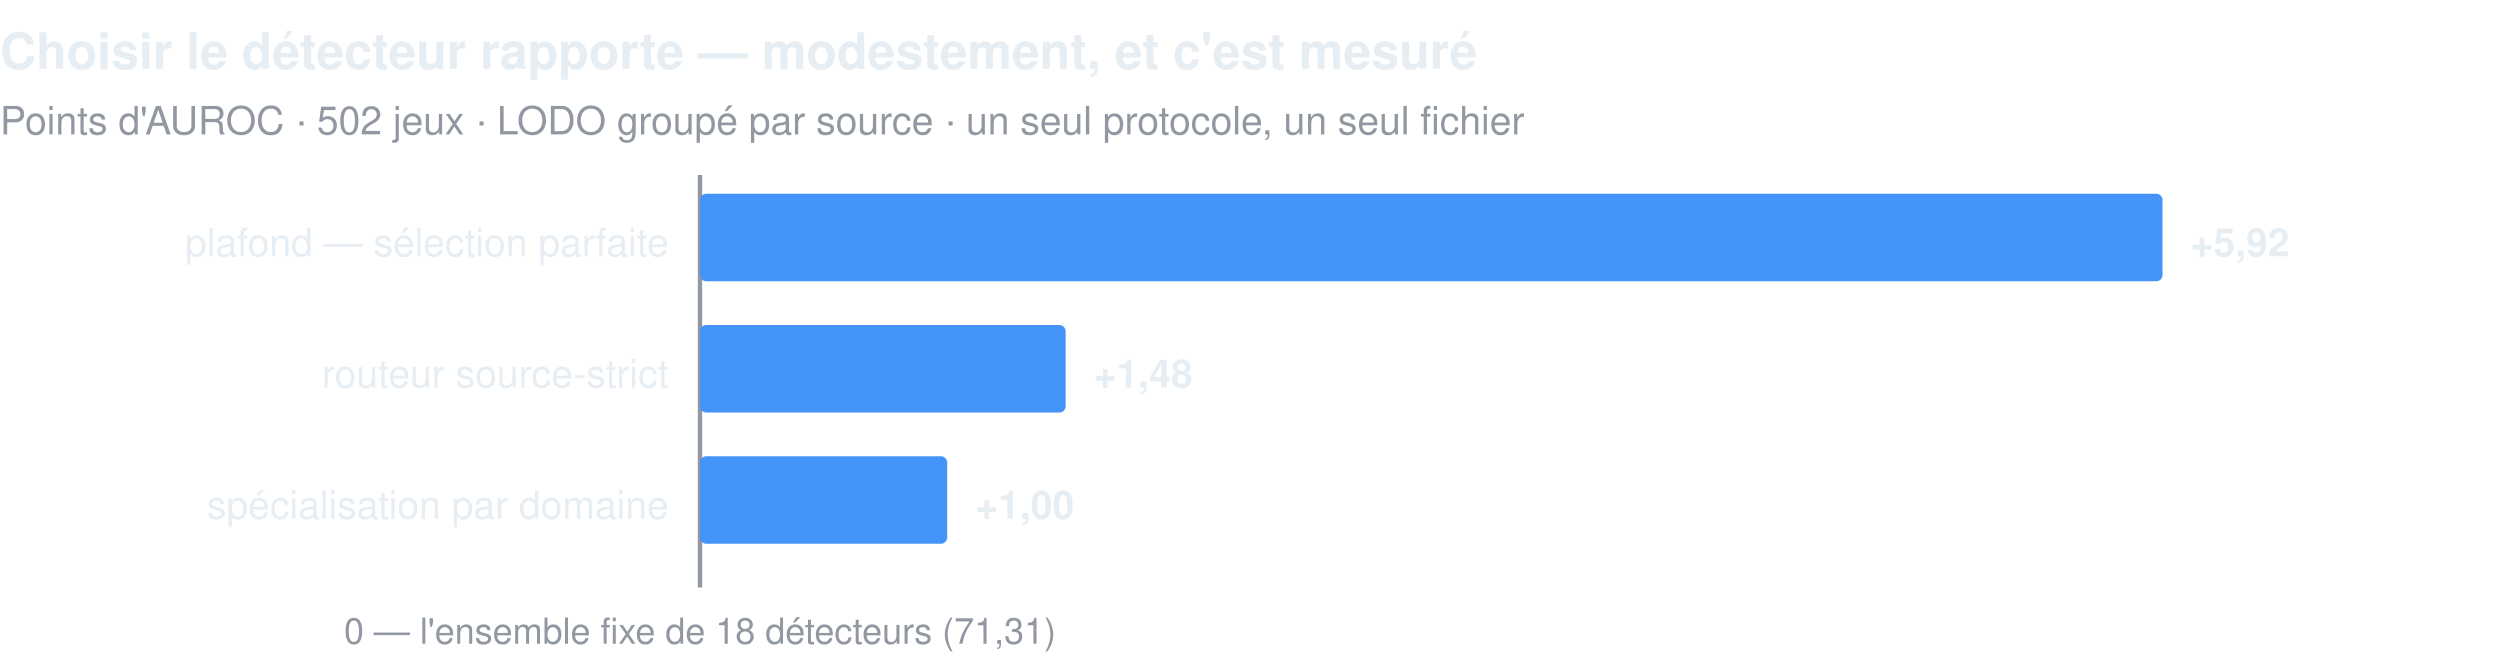
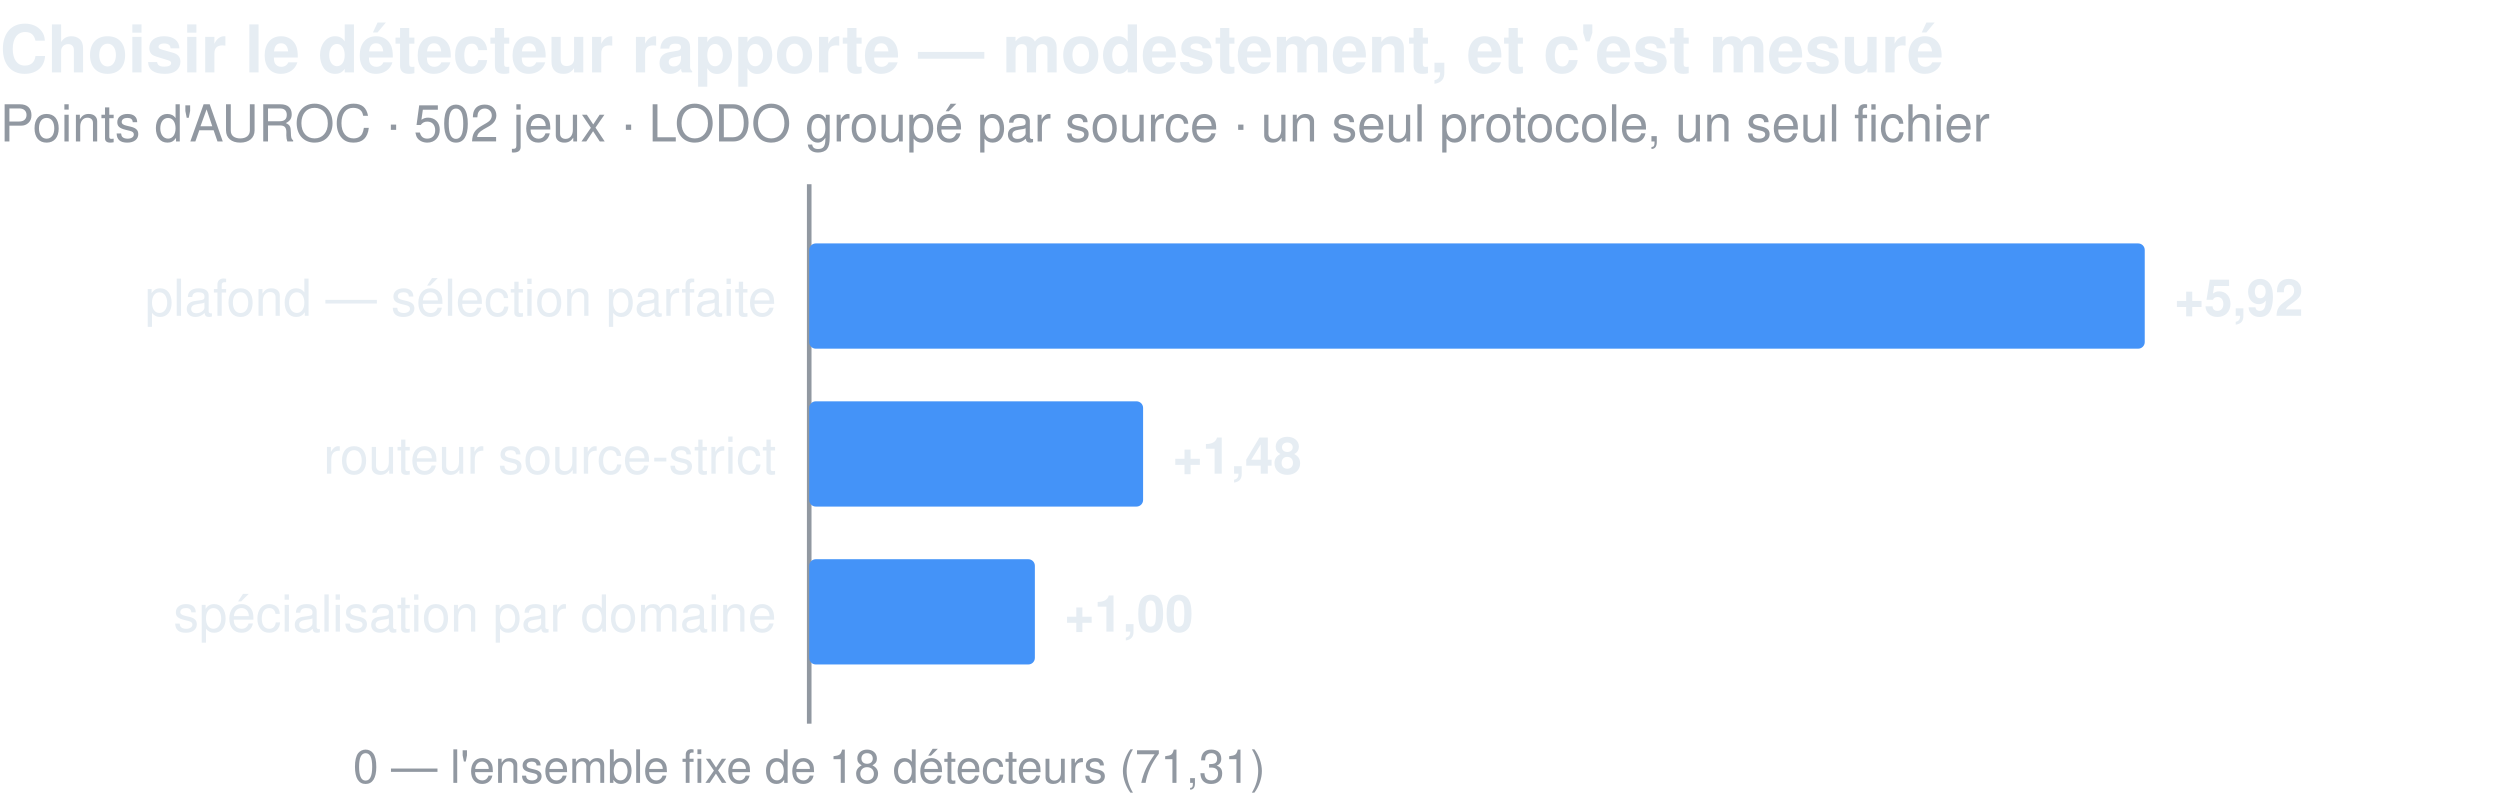
- <svg xmlns="http://www.w3.org/2000/svg" viewBox="0 0 800 210" width="800" height="210" role="img" font-family="-apple-system,BlinkMacSystemFont,'Segoe UI',Helvetica,Arial,sans-serif">
-   <text x="0" y="22" font-size="16" font-weight="600" fill="#e6edf3">Choisir le détecteur rapporte — modestement, et c'est mesuré</text>
-   <text x="0" y="43" font-size="12.5" fill="#9198a1">Points d'AUROC · 502 jeux · LODO groupé par source · un seul protocole, un seul fichier</text>
-   <line x1="224.0" y1="56" x2="224.0" y2="188" stroke="#9198a1" stroke-width="1.4" />
-   <rect x="224.0" y="62" width="468.0" height="28" rx="2" fill="#4493f8" />
-   <text x="214" y="82" font-size="12.5" text-anchor="end" fill="#e6edf3">plafond — sélection parfaite</text>
-   <text x="701.0" y="82" font-size="12.5" font-weight="600" text-anchor="start" fill="#e6edf3">+5,92</text>
-   <rect x="224.0" y="104" width="117.0" height="28" rx="2" fill="#4493f8" />
-   <text x="214" y="124" font-size="12.5" text-anchor="end" fill="#e6edf3">routeur source-strict</text>
-   <text x="350.0" y="124" font-size="12.5" font-weight="600" text-anchor="start" fill="#e6edf3">+1,48</text>
-   <rect x="224.0" y="146" width="79.1" height="28" rx="2" fill="#4493f8" />
-   <text x="214" y="166" font-size="12.5" text-anchor="end" fill="#e6edf3">spécialisation par domaine</text>
-   <text x="312.1" y="166" font-size="12.5" font-weight="600" text-anchor="start" fill="#e6edf3">+1,00</text>
-   <text x="224.0" y="206" font-size="11.5" text-anchor="middle" fill="#9198a1">0 — l'ensemble fixe de 18 détecteurs (71,31)</text>
+ <svg xmlns="http://www.w3.org/2000/svg" viewBox="0 0 760 246" preserveAspectRatio="xMinYMin meet" role="img" font-family="-apple-system,BlinkMacSystemFont,'Segoe UI',Helvetica,Arial,sans-serif">
+   <text x="0" y="22" font-size="20" font-weight="600" fill="#e6edf3">Choisir le détecteur rapporte — modestement, et c'est mesuré</text>
+   <text x="0" y="43" font-size="15.5" fill="#9198a1">Points d'AUROC · 502 jeux · LODO groupé par source · un seul protocole, un seul fichier</text>
+   <line x1="246.0" y1="56" x2="246.0" y2="220" stroke="#9198a1" stroke-width="1.4" />
+   <rect x="246.0" y="74" width="406.0" height="32" rx="2" fill="#4493f8" />
+   <text x="236" y="96" font-size="15.5" text-anchor="end" fill="#e6edf3">plafond — sélection parfaite</text>
+   <text x="661.0" y="96" font-size="15.5" font-weight="600" text-anchor="start" fill="#e6edf3">+5,92</text>
+   <rect x="246.0" y="122" width="101.5" height="32" rx="2" fill="#4493f8" />
+   <text x="236" y="144" font-size="15.5" text-anchor="end" fill="#e6edf3">routeur source-strict</text>
+   <text x="356.5" y="144" font-size="15.5" font-weight="600" text-anchor="start" fill="#e6edf3">+1,48</text>
+   <rect x="246.0" y="170" width="68.6" height="32" rx="2" fill="#4493f8" />
+   <text x="236" y="192" font-size="15.5" text-anchor="end" fill="#e6edf3">spécialisation par domaine</text>
+   <text x="323.6" y="192" font-size="15.5" font-weight="600" text-anchor="start" fill="#e6edf3">+1,00</text>
+   <text x="246.0" y="238" font-size="14" text-anchor="middle" fill="#9198a1">0 — l'ensemble fixe de 18 détecteurs (71,31)</text>
</svg>
